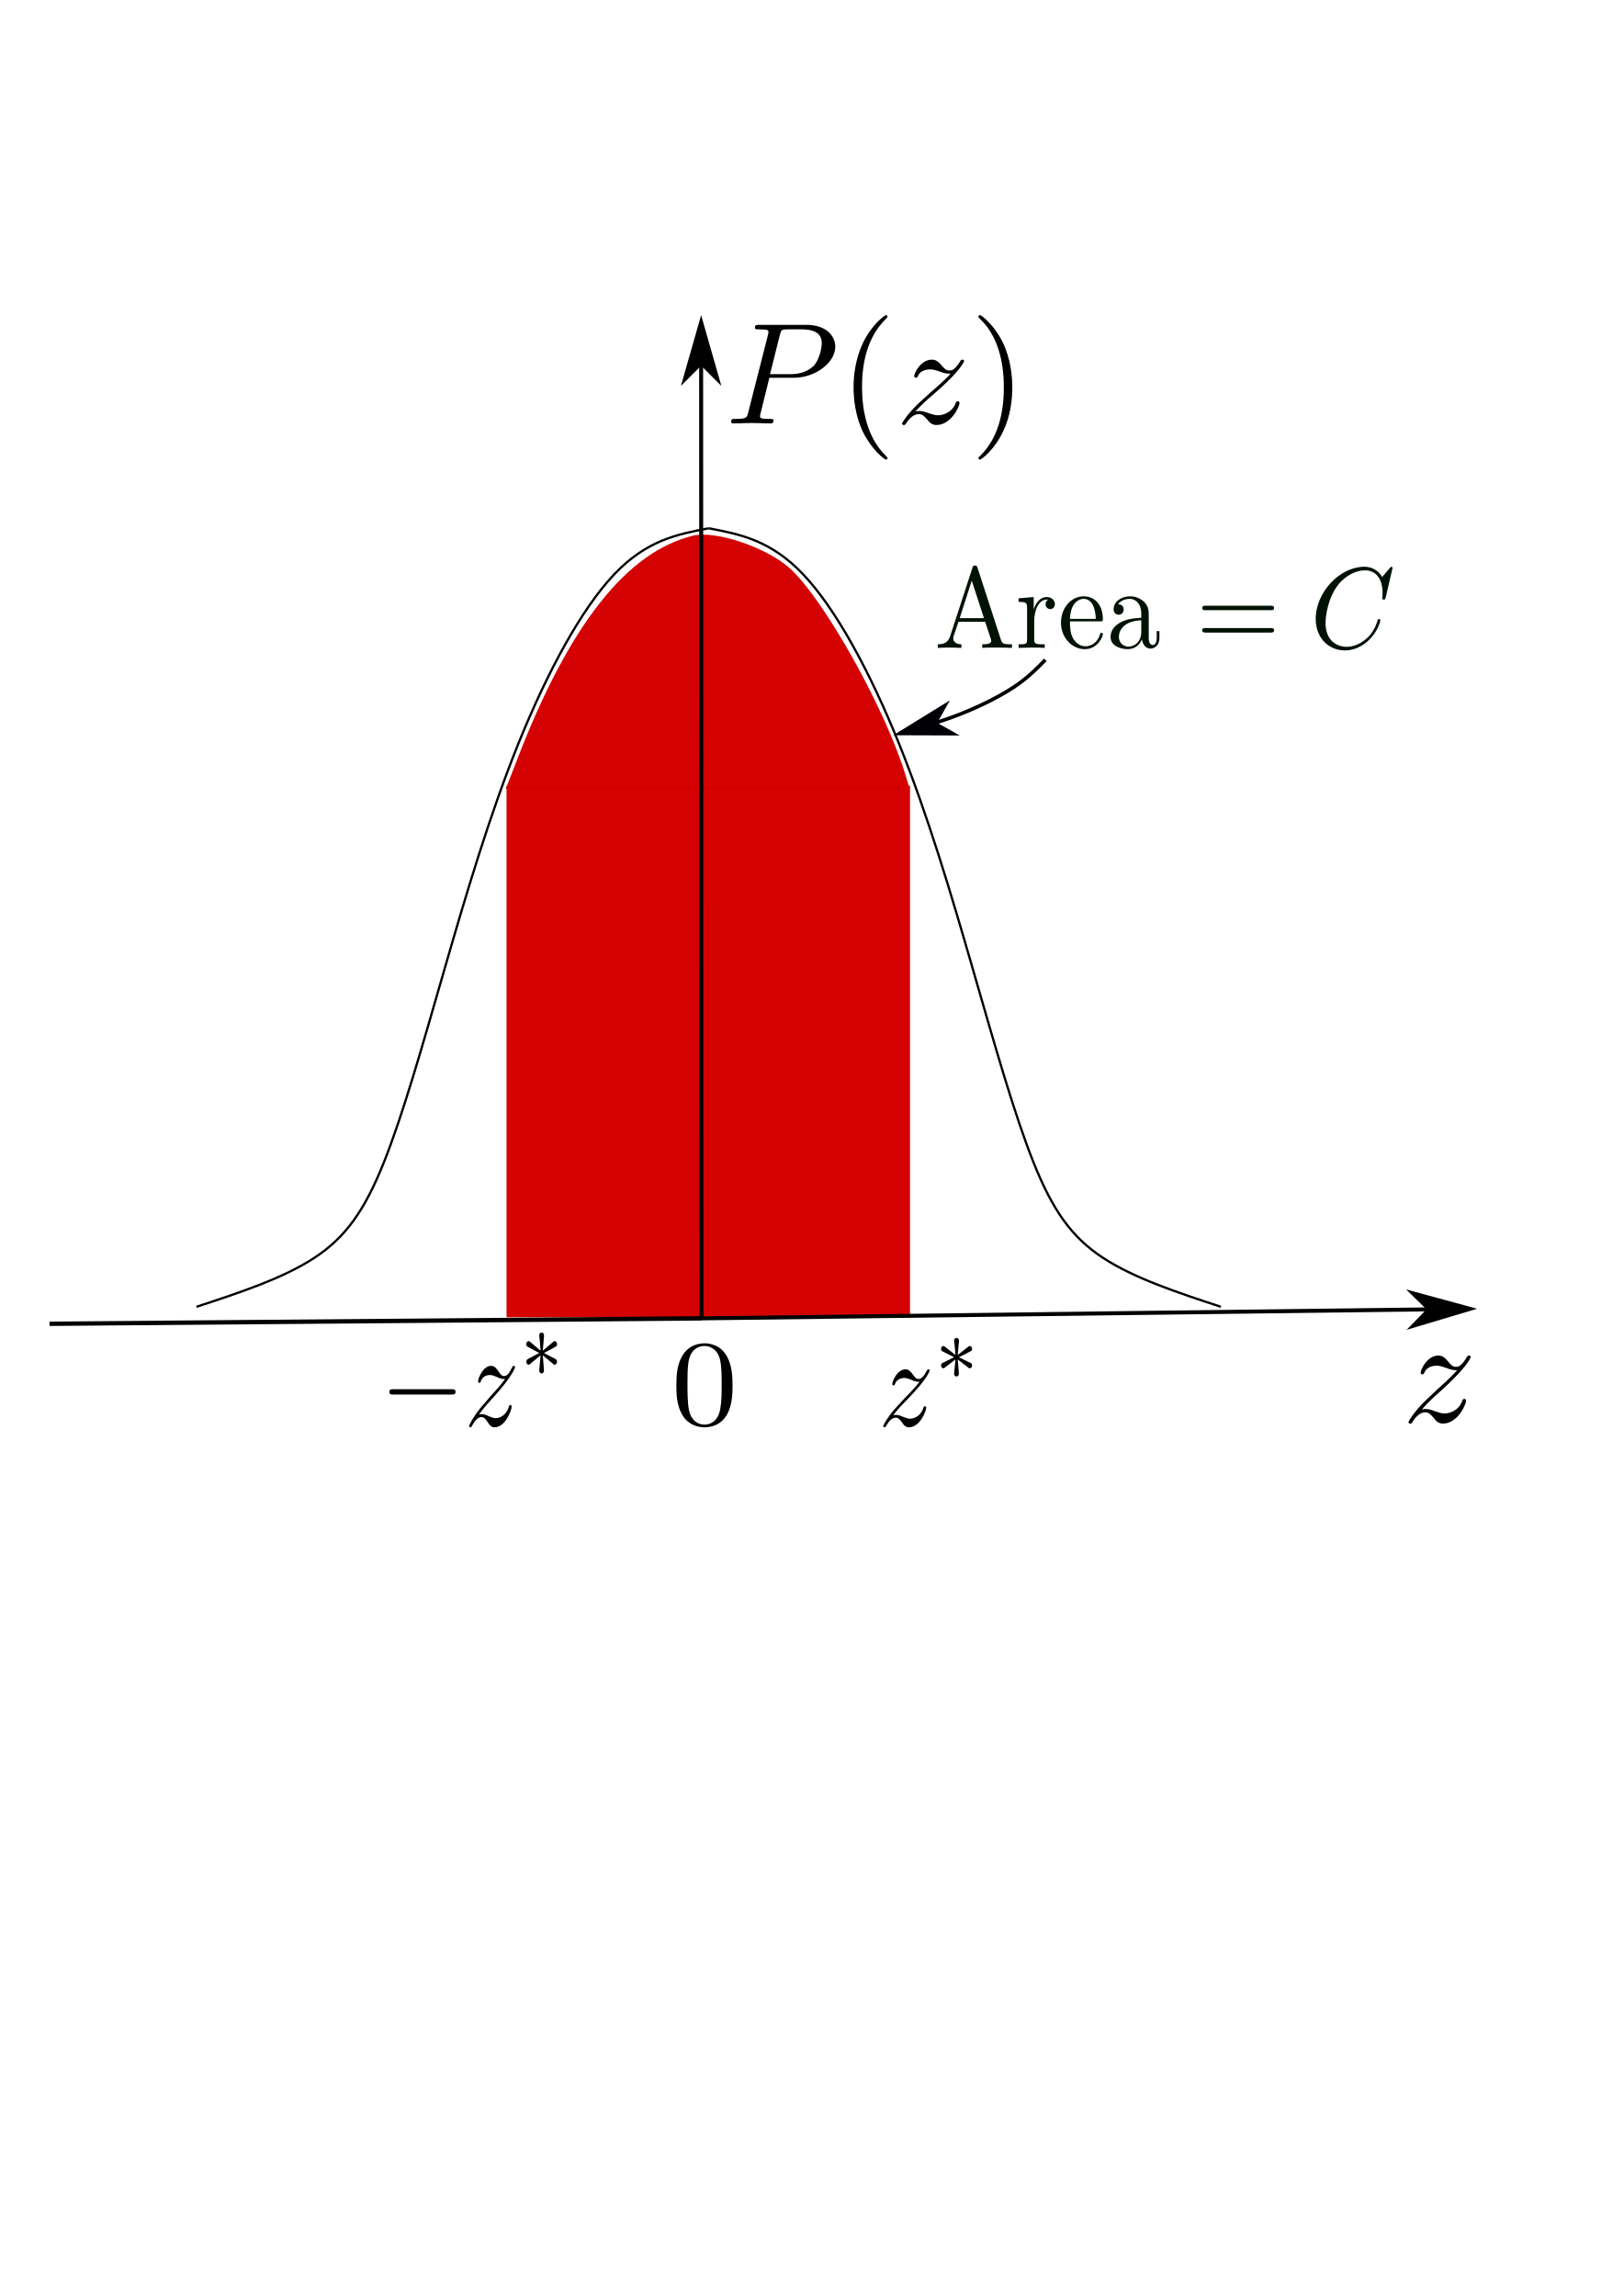
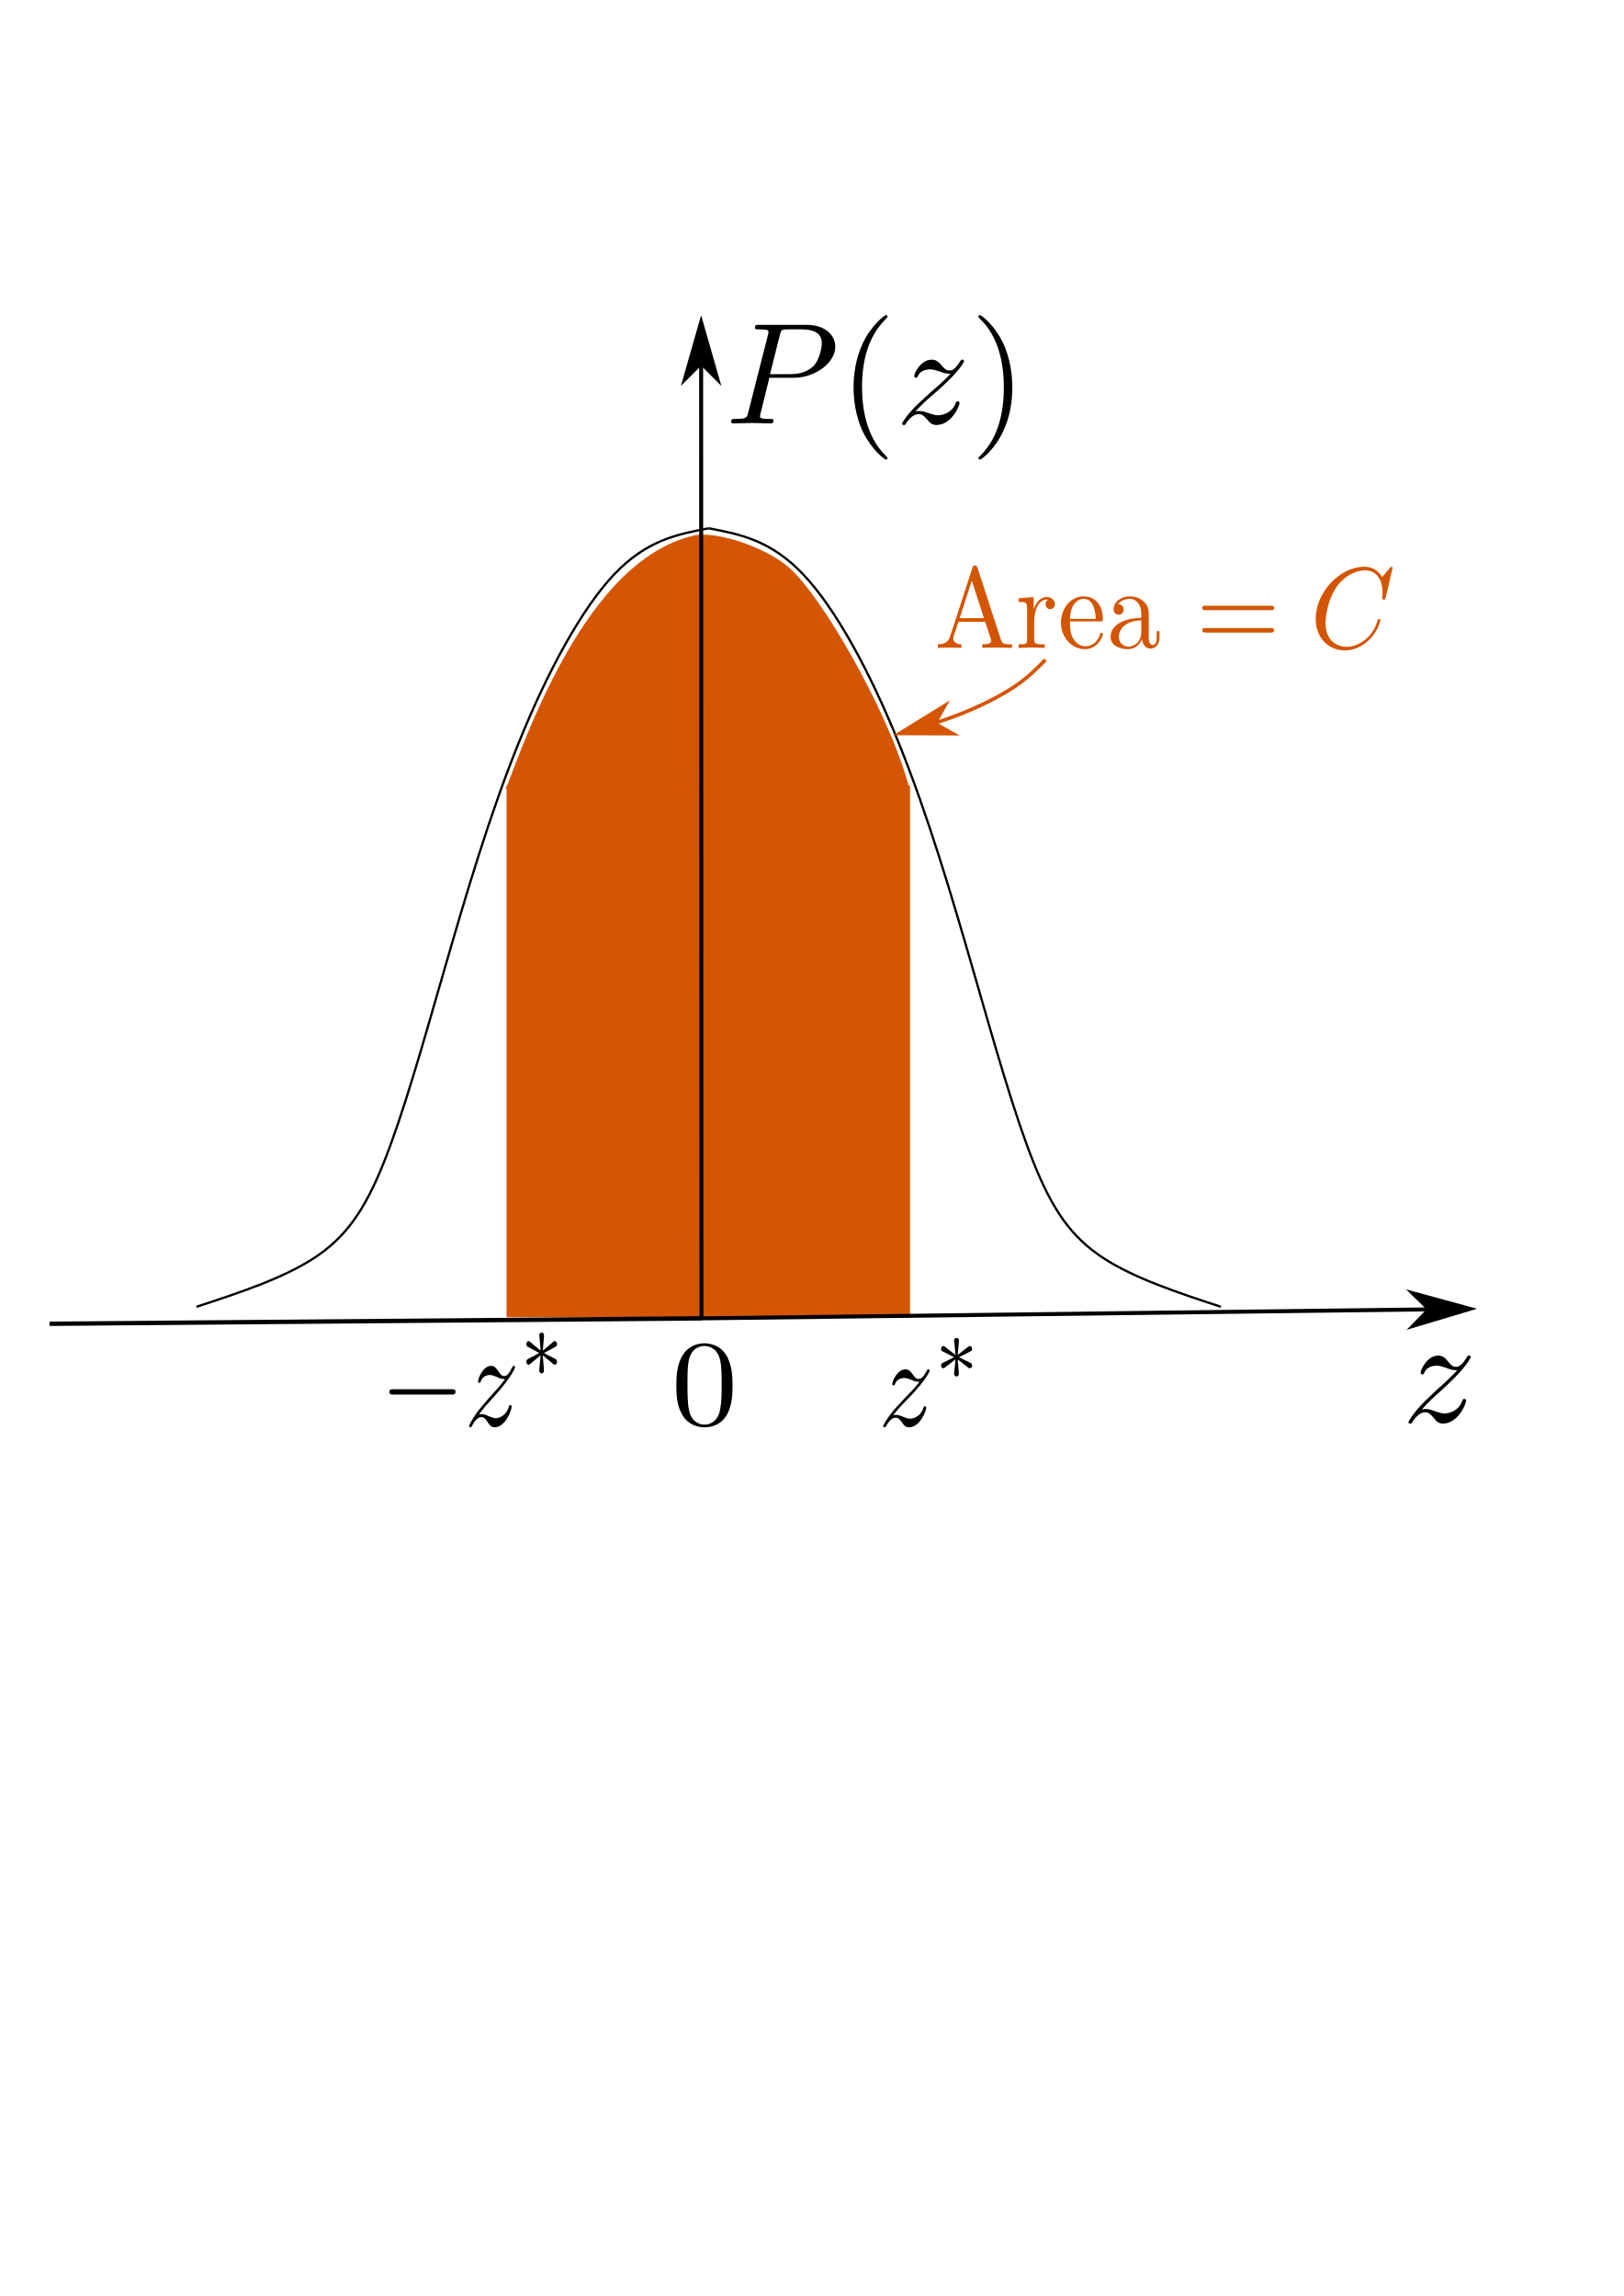
<svg xmlns="http://www.w3.org/2000/svg" xmlns:xlink="http://www.w3.org/1999/xlink" width="210mm" height="297mm" viewBox="0 0 210 297" version="1.1" id="svg8">
  <defs id="defs2">
    <marker style="overflow:visible;" id="marker1783" refX="0.0" refY="0.0" orient="auto">
      <path transform="scale(0.8) rotate(180) translate(12.5,0)" style="fill-rule:evenodd;stroke:#000000;stroke-width:1pt;stroke-opacity:1;fill:#000000;fill-opacity:1" d="M 0.0,0.0 L 5.0,-5.0 L -12.5,0.0 L 5.0,5.0 L 0.0,0.0 z " id="path1781" />
    </marker>
    <marker style="overflow:visible" id="marker1743" refX="0.0" refY="0.0" orient="auto">
-       <path transform="scale(0.8) translate(12.5,0)" style="fill-rule:evenodd;stroke:#000006;stroke-width:1pt;stroke-opacity:1;fill:#000006;fill-opacity:1" d="M 0.0,0.0 L 5.0,-5.0 L -12.5,0.0 L 5.0,5.0 L 0.0,0.0 z " id="path1741" />
+       <path transform="scale(0.8) translate(12.5,0)" style="fill-rule:evenodd;stroke:#d45502;stroke-width:1pt;stroke-opacity:1;fill:#d45502;fill-opacity:1" d="M 0.0,0.0 L 5.0,-5.0 L -12.5,0.0 L 5.0,5.0 L 0.0,0.0 z " id="path1741" />
    </marker>
    <marker style="overflow:visible;" id="Arrow1Lend" refX="0.0" refY="0.0" orient="auto">
      <path transform="scale(0.8) rotate(180) translate(12.5,0)" style="fill-rule:evenodd;stroke:#000000;stroke-width:1pt;stroke-opacity:1;fill:#000000;fill-opacity:1" d="M 0.0,0.0 L 5.0,-5.0 L -12.5,0.0 L 5.0,5.0 L 0.0,0.0 z " id="path1138" />
    </marker>
    <marker style="overflow:visible" id="Arrow1Lstart" refX="0.0" refY="0.0" orient="auto">
      <path transform="scale(0.8) translate(12.5,0)" style="fill-rule:evenodd;stroke:#000000;stroke-width:1pt;stroke-opacity:1;fill:#000000;fill-opacity:1" d="M 0.0,0.0 L 5.0,-5.0 L -12.5,0.0 L 5.0,5.0 L 0.0,0.0 z " id="path1135" />
    </marker>
    <g id="g4619">
      <symbol overflow="visible" id="symbol8959">
        <path style="stroke:none;" d="" id="path6533" />
      </symbol>
      <symbol overflow="visible" id="symbol2094">
        <path style="stroke:none;" d="M 1.328 -0.828 C 1.859 -1.406 2.156 -1.656 2.516 -1.969 C 2.516 -1.969 3.125 -2.5 3.484 -2.859 C 4.438 -3.781 4.656 -4.266 4.656 -4.312 C 4.656 -4.406 4.562 -4.406 4.547 -4.406 C 4.469 -4.406 4.453 -4.391 4.391 -4.297 C 4.094 -3.812 3.891 -3.656 3.656 -3.656 C 3.406 -3.656 3.297 -3.812 3.141 -3.984 C 2.953 -4.203 2.781 -4.406 2.453 -4.406 C 1.703 -4.406 1.25 -3.484 1.25 -3.266 C 1.25 -3.219 1.281 -3.156 1.359 -3.156 C 1.453 -3.156 1.469 -3.203 1.5 -3.266 C 1.688 -3.734 2.266 -3.734 2.344 -3.734 C 2.547 -3.734 2.734 -3.672 2.969 -3.594 C 3.375 -3.438 3.484 -3.438 3.734 -3.438 C 3.375 -3.016 2.547 -2.297 2.359 -2.141 L 1.453 -1.297 C 0.781 -0.625 0.422 -0.062 0.422 0.016 C 0.422 0.109 0.531 0.109 0.547 0.109 C 0.625 0.109 0.641 0.094 0.703 -0.016 C 0.938 -0.375 1.234 -0.641 1.562 -0.641 C 1.781 -0.641 1.891 -0.547 2.141 -0.266 C 2.297 -0.047 2.484 0.109 2.766 0.109 C 3.766 0.109 4.344 -1.156 4.344 -1.422 C 4.344 -1.469 4.297 -1.531 4.219 -1.531 C 4.125 -1.531 4.109 -1.469 4.078 -1.391 C 3.844 -0.75 3.203 -0.562 2.875 -0.562 C 2.688 -0.562 2.5 -0.625 2.297 -0.688 C 1.953 -0.812 1.797 -0.859 1.594 -0.859 C 1.578 -0.859 1.422 -0.859 1.328 -0.828 Z M 1.328 -0.828 " id="path9991" />
      </symbol>
      <symbol overflow="visible" id="symbol7868">
        <path style="stroke:none;" d="" id="path8733" />
      </symbol>
      <symbol overflow="visible" id="symbol1131">
        <path style="stroke:none;" d="M 2.25 -1.734 C 2.828 -1.984 3.078 -2.078 3.25 -2.172 C 3.391 -2.219 3.453 -2.25 3.453 -2.391 C 3.453 -2.5 3.359 -2.609 3.234 -2.609 C 3.188 -2.609 3.172 -2.609 3.094 -2.547 L 2.141 -1.906 L 2.25 -2.938 C 2.266 -3.062 2.25 -3.234 2.031 -3.234 C 1.953 -3.234 1.812 -3.188 1.812 -3.031 C 1.812 -2.969 1.844 -2.766 1.859 -2.688 C 1.875 -2.578 1.922 -2.062 1.938 -1.906 L 0.984 -2.547 C 0.922 -2.578 0.906 -2.609 0.844 -2.609 C 0.703 -2.609 0.625 -2.5 0.625 -2.391 C 0.625 -2.25 0.703 -2.203 0.766 -2.188 L 1.812 -1.734 C 1.25 -1.484 0.984 -1.391 0.812 -1.312 C 0.688 -1.25 0.625 -1.219 0.625 -1.094 C 0.625 -0.969 0.703 -0.875 0.844 -0.875 C 0.891 -0.875 0.906 -0.875 0.984 -0.938 L 1.938 -1.562 L 1.812 -0.453 C 1.812 -0.297 1.953 -0.234 2.031 -0.234 C 2.125 -0.234 2.25 -0.297 2.25 -0.453 C 2.25 -0.516 2.219 -0.719 2.219 -0.781 C 2.203 -0.906 2.156 -1.406 2.141 -1.562 L 2.969 -1.016 C 3.156 -0.875 3.172 -0.875 3.234 -0.875 C 3.359 -0.875 3.453 -0.969 3.453 -1.094 C 3.453 -1.234 3.359 -1.266 3.297 -1.297 Z M 2.25 -1.734 " id="path4878" />
      </symbol>
    </g>
    <g id="g1902">
      <symbol overflow="visible" id="symbol6816">
        <path style="stroke:none;" d="" id="path6437" />
      </symbol>
      <symbol overflow="visible" id="symbol6287">
        <path style="stroke:none;" d="M 6.562 -2.297 C 6.734 -2.297 6.922 -2.297 6.922 -2.5 C 6.922 -2.688 6.734 -2.688 6.562 -2.688 L 1.172 -2.688 C 1 -2.688 0.828 -2.688 0.828 -2.5 C 0.828 -2.297 1 -2.297 1.172 -2.297 Z M 6.562 -2.297 " id="path4987" />
      </symbol>
      <symbol overflow="visible" id="symbol6809">
        <path style="stroke:none;" d="" id="path9195" />
      </symbol>
      <symbol overflow="visible" id="symbol1236">
        <path style="stroke:none;" d="M 1.328 -0.828 C 1.859 -1.406 2.156 -1.656 2.516 -1.969 C 2.516 -1.969 3.125 -2.5 3.484 -2.859 C 4.438 -3.781 4.656 -4.266 4.656 -4.312 C 4.656 -4.406 4.562 -4.406 4.547 -4.406 C 4.469 -4.406 4.453 -4.391 4.391 -4.297 C 4.094 -3.812 3.891 -3.656 3.656 -3.656 C 3.406 -3.656 3.297 -3.812 3.141 -3.984 C 2.953 -4.203 2.781 -4.406 2.453 -4.406 C 1.703 -4.406 1.25 -3.484 1.25 -3.266 C 1.25 -3.219 1.281 -3.156 1.359 -3.156 C 1.453 -3.156 1.469 -3.203 1.5 -3.266 C 1.688 -3.734 2.266 -3.734 2.344 -3.734 C 2.547 -3.734 2.734 -3.672 2.969 -3.594 C 3.375 -3.438 3.484 -3.438 3.734 -3.438 C 3.375 -3.016 2.547 -2.297 2.359 -2.141 L 1.453 -1.297 C 0.781 -0.625 0.422 -0.062 0.422 0.016 C 0.422 0.109 0.531 0.109 0.547 0.109 C 0.625 0.109 0.641 0.094 0.703 -0.016 C 0.938 -0.375 1.234 -0.641 1.562 -0.641 C 1.781 -0.641 1.891 -0.547 2.141 -0.266 C 2.297 -0.047 2.484 0.109 2.766 0.109 C 3.766 0.109 4.344 -1.156 4.344 -1.422 C 4.344 -1.469 4.297 -1.531 4.219 -1.531 C 4.125 -1.531 4.109 -1.469 4.078 -1.391 C 3.844 -0.75 3.203 -0.562 2.875 -0.562 C 2.688 -0.562 2.5 -0.625 2.297 -0.688 C 1.953 -0.812 1.797 -0.859 1.594 -0.859 C 1.578 -0.859 1.422 -0.859 1.328 -0.828 Z M 1.328 -0.828 " id="path2502" />
      </symbol>
      <symbol overflow="visible" id="symbol8553">
        <path style="stroke:none;" d="" id="path3224" />
      </symbol>
      <symbol overflow="visible" id="symbol7808">
        <path style="stroke:none;" d="M 2.25 -1.734 C 2.828 -1.984 3.078 -2.078 3.25 -2.172 C 3.391 -2.219 3.453 -2.25 3.453 -2.391 C 3.453 -2.5 3.359 -2.609 3.234 -2.609 C 3.188 -2.609 3.172 -2.609 3.094 -2.547 L 2.141 -1.906 L 2.25 -2.938 C 2.266 -3.062 2.25 -3.234 2.031 -3.234 C 1.953 -3.234 1.812 -3.188 1.812 -3.031 C 1.812 -2.969 1.844 -2.766 1.859 -2.688 C 1.875 -2.578 1.922 -2.062 1.938 -1.906 L 0.984 -2.547 C 0.922 -2.578 0.906 -2.609 0.844 -2.609 C 0.703 -2.609 0.625 -2.5 0.625 -2.391 C 0.625 -2.25 0.703 -2.203 0.766 -2.188 L 1.812 -1.734 C 1.25 -1.484 0.984 -1.391 0.812 -1.312 C 0.688 -1.25 0.625 -1.219 0.625 -1.094 C 0.625 -0.969 0.703 -0.875 0.844 -0.875 C 0.891 -0.875 0.906 -0.875 0.984 -0.938 L 1.938 -1.562 L 1.812 -0.453 C 1.812 -0.297 1.953 -0.234 2.031 -0.234 C 2.125 -0.234 2.25 -0.297 2.25 -0.453 C 2.25 -0.516 2.219 -0.719 2.219 -0.781 C 2.203 -0.906 2.156 -1.406 2.141 -1.562 L 2.969 -1.016 C 3.156 -0.875 3.172 -0.875 3.234 -0.875 C 3.359 -0.875 3.453 -0.969 3.453 -1.094 C 3.453 -1.234 3.359 -1.266 3.297 -1.297 Z M 2.25 -1.734 " id="path9019" />
      </symbol>
    </g>
    <g id="g6761">
      <symbol overflow="visible" id="symbol5559">
        <path style="stroke:none;" d="" id="path9324" />
      </symbol>
      <symbol overflow="visible" id="symbol3313">
        <path style="stroke:none;" d="M 3.969 -6.938 C 3.922 -7.062 3.891 -7.141 3.734 -7.141 C 3.578 -7.141 3.547 -7.078 3.5 -6.938 L 1.438 -0.984 C 1.25 -0.469 0.859 -0.312 0.312 -0.312 L 0.312 0 C 0.547 -0.016 0.984 -0.031 1.328 -0.031 C 1.641 -0.031 2.156 -0.016 2.484 0 L 2.484 -0.312 C 1.984 -0.312 1.734 -0.562 1.734 -0.812 C 1.734 -0.844 1.75 -0.953 1.75 -0.969 L 2.219 -2.266 L 4.672 -2.266 L 5.203 -0.75 C 5.219 -0.703 5.234 -0.641 5.234 -0.609 C 5.234 -0.312 4.672 -0.312 4.406 -0.312 L 4.406 0 C 4.766 -0.031 5.469 -0.031 5.844 -0.031 C 6.266 -0.031 6.734 -0.016 7.141 0 L 7.141 -0.312 L 6.969 -0.312 C 6.375 -0.312 6.234 -0.375 6.125 -0.703 Z M 3.438 -5.828 L 4.562 -2.578 L 2.328 -2.578 Z M 3.438 -5.828 " id="path9527" />
      </symbol>
      <symbol overflow="visible" id="symbol8945">
        <path style="stroke:none;" d="M 1.672 -3.312 L 1.672 -4.406 L 0.281 -4.297 L 0.281 -3.984 C 0.984 -3.984 1.062 -3.922 1.062 -3.422 L 1.062 -0.75 C 1.062 -0.312 0.953 -0.312 0.281 -0.312 L 0.281 0 C 0.672 -0.016 1.141 -0.031 1.422 -0.031 C 1.812 -0.031 2.281 -0.031 2.688 0 L 2.688 -0.312 L 2.469 -0.312 C 1.734 -0.312 1.719 -0.422 1.719 -0.781 L 1.719 -2.312 C 1.719 -3.297 2.141 -4.188 2.891 -4.188 C 2.953 -4.188 2.984 -4.188 3 -4.172 C 2.969 -4.172 2.766 -4.047 2.766 -3.781 C 2.766 -3.516 2.984 -3.359 3.203 -3.359 C 3.375 -3.359 3.625 -3.484 3.625 -3.797 C 3.625 -4.109 3.312 -4.406 2.891 -4.406 C 2.156 -4.406 1.797 -3.734 1.672 -3.312 Z M 1.672 -3.312 " id="path3681" />
      </symbol>
      <symbol overflow="visible" id="symbol5609">
        <path style="stroke:none;" d="M 1.109 -2.516 C 1.172 -4 2.016 -4.25 2.359 -4.25 C 3.375 -4.25 3.484 -2.906 3.484 -2.516 Z M 1.109 -2.297 L 3.891 -2.297 C 4.109 -2.297 4.141 -2.297 4.141 -2.516 C 4.141 -3.5 3.594 -4.469 2.359 -4.469 C 1.203 -4.469 0.281 -3.438 0.281 -2.188 C 0.281 -0.859 1.328 0.109 2.469 0.109 C 3.688 0.109 4.141 -1 4.141 -1.188 C 4.141 -1.281 4.062 -1.312 4 -1.312 C 3.922 -1.312 3.891 -1.25 3.875 -1.172 C 3.531 -0.141 2.625 -0.141 2.531 -0.141 C 2.031 -0.141 1.641 -0.438 1.406 -0.812 C 1.109 -1.281 1.109 -1.938 1.109 -2.297 Z M 1.109 -2.297 " id="path694" />
      </symbol>
      <symbol overflow="visible" id="symbol6424">
        <path style="stroke:none;" d="M 3.312 -0.75 C 3.359 -0.359 3.625 0.062 4.094 0.062 C 4.312 0.062 4.922 -0.078 4.922 -0.891 L 4.922 -1.453 L 4.672 -1.453 L 4.672 -0.891 C 4.672 -0.312 4.422 -0.25 4.312 -0.25 C 3.984 -0.25 3.938 -0.703 3.938 -0.75 L 3.938 -2.734 C 3.938 -3.156 3.938 -3.547 3.578 -3.922 C 3.188 -4.312 2.688 -4.469 2.219 -4.469 C 1.391 -4.469 0.703 -4 0.703 -3.344 C 0.703 -3.047 0.906 -2.875 1.172 -2.875 C 1.453 -2.875 1.625 -3.078 1.625 -3.328 C 1.625 -3.453 1.578 -3.781 1.109 -3.781 C 1.391 -4.141 1.875 -4.25 2.188 -4.25 C 2.688 -4.25 3.25 -3.859 3.25 -2.969 L 3.25 -2.609 C 2.734 -2.578 2.047 -2.547 1.422 -2.25 C 0.672 -1.906 0.422 -1.391 0.422 -0.953 C 0.422 -0.141 1.391 0.109 2.016 0.109 C 2.672 0.109 3.125 -0.297 3.312 -0.75 Z M 3.25 -2.391 L 3.25 -1.391 C 3.25 -0.453 2.531 -0.109 2.078 -0.109 C 1.594 -0.109 1.188 -0.453 1.188 -0.953 C 1.188 -1.5 1.609 -2.328 3.25 -2.391 Z M 3.25 -2.391 " id="path6831" />
      </symbol>
      <symbol overflow="visible" id="symbol8577">
        <path style="stroke:none;" d="M 6.844 -3.266 C 7 -3.266 7.188 -3.266 7.188 -3.453 C 7.188 -3.656 7 -3.656 6.859 -3.656 L 0.891 -3.656 C 0.75 -3.656 0.562 -3.656 0.562 -3.453 C 0.562 -3.266 0.75 -3.266 0.891 -3.266 Z M 6.859 -1.328 C 7 -1.328 7.188 -1.328 7.188 -1.531 C 7.188 -1.719 7 -1.719 6.844 -1.719 L 0.891 -1.719 C 0.75 -1.719 0.562 -1.719 0.562 -1.531 C 0.562 -1.328 0.75 -1.328 0.891 -1.328 Z M 6.859 -1.328 " id="path2037" />
      </symbol>
      <symbol overflow="visible" id="symbol786">
        <path style="stroke:none;" d="" id="path6822" />
      </symbol>
      <symbol overflow="visible" id="symbol4650">
        <path style="stroke:none;" d="M 7.578 -6.922 C 7.578 -6.953 7.562 -7.031 7.469 -7.031 C 7.438 -7.031 7.422 -7.016 7.312 -6.906 L 6.625 -6.141 C 6.531 -6.281 6.078 -7.031 4.969 -7.031 C 2.734 -7.031 0.5 -4.828 0.5 -2.516 C 0.5 -0.875 1.672 0.219 3.203 0.219 C 4.062 0.219 4.828 -0.172 5.359 -0.641 C 6.281 -1.453 6.453 -2.359 6.453 -2.391 C 6.453 -2.5 6.344 -2.5 6.328 -2.5 C 6.266 -2.5 6.219 -2.469 6.203 -2.391 C 6.109 -2.109 5.875 -1.391 5.188 -0.812 C 4.5 -0.266 3.875 -0.094 3.359 -0.094 C 2.469 -0.094 1.406 -0.609 1.406 -2.156 C 1.406 -2.734 1.609 -4.344 2.609 -5.516 C 3.219 -6.219 4.156 -6.719 5.047 -6.719 C 6.062 -6.719 6.656 -5.953 6.656 -4.797 C 6.656 -4.391 6.625 -4.391 6.625 -4.281 C 6.625 -4.188 6.734 -4.188 6.766 -4.188 C 6.891 -4.188 6.891 -4.203 6.953 -4.391 Z M 7.578 -6.922 " id="path8711" />
      </symbol>
    </g>
    <g id="g3">
      <symbol overflow="visible" id="symbol463">
        <path style="stroke:none;" d="" id="path3529" />
      </symbol>
      <symbol overflow="visible" id="symbol2727">
        <path style="stroke:none;" d="M 4.578 -3.188 C 4.578 -3.984 4.531 -4.781 4.188 -5.516 C 3.734 -6.484 2.906 -6.641 2.5 -6.641 C 1.891 -6.641 1.172 -6.375 0.75 -5.453 C 0.438 -4.766 0.391 -3.984 0.391 -3.188 C 0.391 -2.438 0.422 -1.547 0.844 -0.781 C 1.266 0.016 2 0.219 2.484 0.219 C 3.016 0.219 3.781 0.016 4.219 -0.938 C 4.531 -1.625 4.578 -2.406 4.578 -3.188 Z M 2.484 0 C 2.094 0 1.5 -0.25 1.328 -1.203 C 1.219 -1.797 1.219 -2.719 1.219 -3.312 C 1.219 -3.953 1.219 -4.609 1.297 -5.141 C 1.484 -6.328 2.234 -6.422 2.484 -6.422 C 2.812 -6.422 3.469 -6.234 3.656 -5.25 C 3.766 -4.688 3.766 -3.938 3.766 -3.312 C 3.766 -2.562 3.766 -1.891 3.656 -1.25 C 3.5 -0.297 2.938 0 2.484 0 Z M 2.484 0 " id="path4250" />
      </symbol>
    </g>
    <g id="g5122">
      <symbol overflow="visible" id="symbol7380">
        <path style="stroke:none;" d="" id="path1490" />
      </symbol>
      <symbol overflow="visible" id="symbol4201">
        <path style="stroke:none;" d="M 3.016 -3.156 L 4.719 -3.156 C 6.125 -3.156 7.516 -4.188 7.516 -5.297 C 7.516 -6.078 6.859 -6.812 5.547 -6.812 L 2.328 -6.812 C 2.141 -6.812 2.031 -6.812 2.031 -6.625 C 2.031 -6.5 2.109 -6.5 2.312 -6.5 C 2.438 -6.5 2.625 -6.484 2.734 -6.484 C 2.906 -6.453 2.953 -6.438 2.953 -6.312 C 2.953 -6.281 2.953 -6.25 2.922 -6.125 L 1.578 -0.781 C 1.484 -0.391 1.469 -0.312 0.672 -0.312 C 0.516 -0.312 0.406 -0.312 0.406 -0.125 C 0.406 0 0.516 0 0.547 0 C 0.828 0 1.531 -0.031 1.812 -0.031 C 2.031 -0.031 2.25 -0.016 2.453 -0.016 C 2.672 -0.016 2.891 0 3.094 0 C 3.172 0 3.297 0 3.297 -0.203 C 3.297 -0.312 3.203 -0.312 3.016 -0.312 C 2.656 -0.312 2.375 -0.312 2.375 -0.484 C 2.375 -0.547 2.391 -0.594 2.406 -0.656 Z M 3.734 -6.125 C 3.828 -6.469 3.844 -6.5 4.281 -6.5 L 5.234 -6.5 C 6.062 -6.5 6.594 -6.234 6.594 -5.547 C 6.594 -5.156 6.391 -4.297 6 -3.938 C 5.5 -3.484 4.906 -3.406 4.469 -3.406 L 3.062 -3.406 Z M 3.734 -6.125 " id="path5651" />
      </symbol>
      <symbol overflow="visible" id="symbol3168">
        <path style="stroke:none;" d="M 3.328 -3.016 C 3.391 -3.266 3.625 -4.188 4.312 -4.188 C 4.359 -4.188 4.609 -4.188 4.812 -4.062 C 4.531 -4 4.344 -3.766 4.344 -3.516 C 4.344 -3.359 4.453 -3.172 4.719 -3.172 C 4.938 -3.172 5.25 -3.344 5.25 -3.75 C 5.25 -4.266 4.672 -4.406 4.328 -4.406 C 3.75 -4.406 3.406 -3.875 3.281 -3.656 C 3.031 -4.312 2.5 -4.406 2.203 -4.406 C 1.172 -4.406 0.594 -3.125 0.594 -2.875 C 0.594 -2.766 0.703 -2.766 0.719 -2.766 C 0.797 -2.766 0.828 -2.797 0.844 -2.875 C 1.188 -3.938 1.844 -4.188 2.188 -4.188 C 2.375 -4.188 2.719 -4.094 2.719 -3.516 C 2.719 -3.203 2.547 -2.547 2.188 -1.141 C 2.031 -0.531 1.672 -0.109 1.234 -0.109 C 1.172 -0.109 0.953 -0.109 0.734 -0.234 C 0.984 -0.297 1.203 -0.5 1.203 -0.781 C 1.203 -1.047 0.984 -1.125 0.844 -1.125 C 0.531 -1.125 0.297 -0.875 0.297 -0.547 C 0.297 -0.094 0.781 0.109 1.219 0.109 C 1.891 0.109 2.25 -0.594 2.266 -0.641 C 2.391 -0.281 2.75 0.109 3.344 0.109 C 4.375 0.109 4.938 -1.172 4.938 -1.422 C 4.938 -1.531 4.859 -1.531 4.828 -1.531 C 4.734 -1.531 4.719 -1.484 4.688 -1.422 C 4.359 -0.344 3.688 -0.109 3.375 -0.109 C 2.984 -0.109 2.828 -0.422 2.828 -0.766 C 2.828 -0.984 2.875 -1.203 2.984 -1.641 Z M 3.328 -3.016 " id="path2910" />
      </symbol>
      <symbol overflow="visible" id="symbol7626">
        <path style="stroke:none;" d="" id="path2319" />
      </symbol>
      <symbol overflow="visible" id="symbol5578">
        <path style="stroke:none;" d="M 3.297 2.391 C 3.297 2.359 3.297 2.344 3.125 2.172 C 1.891 0.922 1.562 -0.969 1.562 -2.5 C 1.562 -4.234 1.938 -5.969 3.172 -7.203 C 3.297 -7.328 3.297 -7.344 3.297 -7.375 C 3.297 -7.453 3.266 -7.484 3.203 -7.484 C 3.094 -7.484 2.203 -6.797 1.609 -5.531 C 1.109 -4.438 0.984 -3.328 0.984 -2.5 C 0.984 -1.719 1.094 -0.516 1.641 0.625 C 2.25 1.844 3.094 2.5 3.203 2.5 C 3.266 2.5 3.297 2.469 3.297 2.391 Z M 3.297 2.391 " id="path5067" />
      </symbol>
      <symbol overflow="visible" id="symbol2909">
        <path style="stroke:none;" d="M 2.875 -2.5 C 2.875 -3.266 2.766 -4.469 2.219 -5.609 C 1.625 -6.828 0.766 -7.484 0.672 -7.484 C 0.609 -7.484 0.562 -7.438 0.562 -7.375 C 0.562 -7.344 0.562 -7.328 0.75 -7.141 C 1.734 -6.156 2.297 -4.578 2.297 -2.5 C 2.297 -0.781 1.938 0.969 0.703 2.219 C 0.562 2.344 0.562 2.359 0.562 2.391 C 0.562 2.453 0.609 2.5 0.672 2.5 C 0.766 2.5 1.672 1.812 2.25 0.547 C 2.766 -0.547 2.875 -1.656 2.875 -2.5 Z M 2.875 -2.5 " id="path7320" />
      </symbol>
    </g>
    <g id="g3245">
      <symbol overflow="visible" id="symbol8043">
        <path style="stroke:none;" d="" id="path9671" />
      </symbol>
      <symbol overflow="visible" id="symbol637">
        <path style="stroke:none;" d="M 3.328 -3.016 C 3.391 -3.266 3.625 -4.188 4.312 -4.188 C 4.359 -4.188 4.609 -4.188 4.812 -4.062 C 4.531 -4 4.344 -3.766 4.344 -3.516 C 4.344 -3.359 4.453 -3.172 4.719 -3.172 C 4.938 -3.172 5.25 -3.344 5.25 -3.75 C 5.25 -4.266 4.672 -4.406 4.328 -4.406 C 3.75 -4.406 3.406 -3.875 3.281 -3.656 C 3.031 -4.312 2.5 -4.406 2.203 -4.406 C 1.172 -4.406 0.594 -3.125 0.594 -2.875 C 0.594 -2.766 0.703 -2.766 0.719 -2.766 C 0.797 -2.766 0.828 -2.797 0.844 -2.875 C 1.188 -3.938 1.844 -4.188 2.188 -4.188 C 2.375 -4.188 2.719 -4.094 2.719 -3.516 C 2.719 -3.203 2.547 -2.547 2.188 -1.141 C 2.031 -0.531 1.672 -0.109 1.234 -0.109 C 1.172 -0.109 0.953 -0.109 0.734 -0.234 C 0.984 -0.297 1.203 -0.5 1.203 -0.781 C 1.203 -1.047 0.984 -1.125 0.844 -1.125 C 0.531 -1.125 0.297 -0.875 0.297 -0.547 C 0.297 -0.094 0.781 0.109 1.219 0.109 C 1.891 0.109 2.25 -0.594 2.266 -0.641 C 2.391 -0.281 2.75 0.109 3.344 0.109 C 4.375 0.109 4.938 -1.172 4.938 -1.422 C 4.938 -1.531 4.859 -1.531 4.828 -1.531 C 4.734 -1.531 4.719 -1.484 4.688 -1.422 C 4.359 -0.344 3.688 -0.109 3.375 -0.109 C 2.984 -0.109 2.828 -0.422 2.828 -0.766 C 2.828 -0.984 2.875 -1.203 2.984 -1.641 Z M 3.328 -3.016 " id="path384" />
      </symbol>
    </g>
    <g id="g4128">
      <symbol overflow="visible" id="symbol1878">
        <path style="stroke:none;" d="" id="path7927" />
      </symbol>
      <symbol overflow="visible" id="symbol9358">
        <path style="stroke:none;" d="M 1.328 -0.828 C 1.859 -1.406 2.156 -1.656 2.516 -1.969 C 2.516 -1.969 3.125 -2.5 3.484 -2.859 C 4.438 -3.781 4.656 -4.266 4.656 -4.312 C 4.656 -4.406 4.562 -4.406 4.547 -4.406 C 4.469 -4.406 4.453 -4.391 4.391 -4.297 C 4.094 -3.812 3.891 -3.656 3.656 -3.656 C 3.406 -3.656 3.297 -3.812 3.141 -3.984 C 2.953 -4.203 2.781 -4.406 2.453 -4.406 C 1.703 -4.406 1.25 -3.484 1.25 -3.266 C 1.25 -3.219 1.281 -3.156 1.359 -3.156 C 1.453 -3.156 1.469 -3.203 1.5 -3.266 C 1.688 -3.734 2.266 -3.734 2.344 -3.734 C 2.547 -3.734 2.734 -3.672 2.969 -3.594 C 3.375 -3.438 3.484 -3.438 3.734 -3.438 C 3.375 -3.016 2.547 -2.297 2.359 -2.141 L 1.453 -1.297 C 0.781 -0.625 0.422 -0.062 0.422 0.016 C 0.422 0.109 0.531 0.109 0.547 0.109 C 0.625 0.109 0.641 0.094 0.703 -0.016 C 0.938 -0.375 1.234 -0.641 1.562 -0.641 C 1.781 -0.641 1.891 -0.547 2.141 -0.266 C 2.297 -0.047 2.484 0.109 2.766 0.109 C 3.766 0.109 4.344 -1.156 4.344 -1.422 C 4.344 -1.469 4.297 -1.531 4.219 -1.531 C 4.125 -1.531 4.109 -1.469 4.078 -1.391 C 3.844 -0.75 3.203 -0.562 2.875 -0.562 C 2.688 -0.562 2.5 -0.625 2.297 -0.688 C 1.953 -0.812 1.797 -0.859 1.594 -0.859 C 1.578 -0.859 1.422 -0.859 1.328 -0.828 Z M 1.328 -0.828 " id="path2278" />
      </symbol>
    </g>
    <g id="g5976">
      <symbol overflow="visible" id="symbol3137">
        <path style="stroke:none;" d="" id="path4929" />
      </symbol>
      <symbol overflow="visible" id="symbol1069">
        <path style="stroke:none;" d="M 3.016 -3.156 L 4.719 -3.156 C 6.125 -3.156 7.516 -4.188 7.516 -5.297 C 7.516 -6.078 6.859 -6.812 5.547 -6.812 L 2.328 -6.812 C 2.141 -6.812 2.031 -6.812 2.031 -6.625 C 2.031 -6.5 2.109 -6.5 2.312 -6.5 C 2.438 -6.5 2.625 -6.484 2.734 -6.484 C 2.906 -6.453 2.953 -6.438 2.953 -6.312 C 2.953 -6.281 2.953 -6.25 2.922 -6.125 L 1.578 -0.781 C 1.484 -0.391 1.469 -0.312 0.672 -0.312 C 0.516 -0.312 0.406 -0.312 0.406 -0.125 C 0.406 0 0.516 0 0.547 0 C 0.828 0 1.531 -0.031 1.812 -0.031 C 2.031 -0.031 2.25 -0.016 2.453 -0.016 C 2.672 -0.016 2.891 0 3.094 0 C 3.172 0 3.297 0 3.297 -0.203 C 3.297 -0.312 3.203 -0.312 3.016 -0.312 C 2.656 -0.312 2.375 -0.312 2.375 -0.484 C 2.375 -0.547 2.391 -0.594 2.406 -0.656 Z M 3.734 -6.125 C 3.828 -6.469 3.844 -6.5 4.281 -6.5 L 5.234 -6.5 C 6.062 -6.5 6.594 -6.234 6.594 -5.547 C 6.594 -5.156 6.391 -4.297 6 -3.938 C 5.5 -3.484 4.906 -3.406 4.469 -3.406 L 3.062 -3.406 Z M 3.734 -6.125 " id="path8958" />
      </symbol>
      <symbol overflow="visible" id="symbol3109">
        <path style="stroke:none;" d="M 1.328 -0.828 C 1.859 -1.406 2.156 -1.656 2.516 -1.969 C 2.516 -1.969 3.125 -2.5 3.484 -2.859 C 4.438 -3.781 4.656 -4.266 4.656 -4.312 C 4.656 -4.406 4.562 -4.406 4.547 -4.406 C 4.469 -4.406 4.453 -4.391 4.391 -4.297 C 4.094 -3.812 3.891 -3.656 3.656 -3.656 C 3.406 -3.656 3.297 -3.812 3.141 -3.984 C 2.953 -4.203 2.781 -4.406 2.453 -4.406 C 1.703 -4.406 1.25 -3.484 1.25 -3.266 C 1.25 -3.219 1.281 -3.156 1.359 -3.156 C 1.453 -3.156 1.469 -3.203 1.5 -3.266 C 1.688 -3.734 2.266 -3.734 2.344 -3.734 C 2.547 -3.734 2.734 -3.672 2.969 -3.594 C 3.375 -3.438 3.484 -3.438 3.734 -3.438 C 3.375 -3.016 2.547 -2.297 2.359 -2.141 L 1.453 -1.297 C 0.781 -0.625 0.422 -0.062 0.422 0.016 C 0.422 0.109 0.531 0.109 0.547 0.109 C 0.625 0.109 0.641 0.094 0.703 -0.016 C 0.938 -0.375 1.234 -0.641 1.562 -0.641 C 1.781 -0.641 1.891 -0.547 2.141 -0.266 C 2.297 -0.047 2.484 0.109 2.766 0.109 C 3.766 0.109 4.344 -1.156 4.344 -1.422 C 4.344 -1.469 4.297 -1.531 4.219 -1.531 C 4.125 -1.531 4.109 -1.469 4.078 -1.391 C 3.844 -0.75 3.203 -0.562 2.875 -0.562 C 2.688 -0.562 2.5 -0.625 2.297 -0.688 C 1.953 -0.812 1.797 -0.859 1.594 -0.859 C 1.578 -0.859 1.422 -0.859 1.328 -0.828 Z M 1.328 -0.828 " id="path6219" />
      </symbol>
      <symbol overflow="visible" id="symbol2318">
        <path style="stroke:none;" d="" id="path8493" />
      </symbol>
      <symbol overflow="visible" id="symbol4594">
        <path style="stroke:none;" d="M 3.297 2.391 C 3.297 2.359 3.297 2.344 3.125 2.172 C 1.891 0.922 1.562 -0.969 1.562 -2.5 C 1.562 -4.234 1.938 -5.969 3.172 -7.203 C 3.297 -7.328 3.297 -7.344 3.297 -7.375 C 3.297 -7.453 3.266 -7.484 3.203 -7.484 C 3.094 -7.484 2.203 -6.797 1.609 -5.531 C 1.109 -4.438 0.984 -3.328 0.984 -2.5 C 0.984 -1.719 1.094 -0.516 1.641 0.625 C 2.25 1.844 3.094 2.5 3.203 2.5 C 3.266 2.5 3.297 2.469 3.297 2.391 Z M 3.297 2.391 " id="path1166" />
      </symbol>
      <symbol overflow="visible" id="symbol4802">
        <path style="stroke:none;" d="M 2.875 -2.5 C 2.875 -3.266 2.766 -4.469 2.219 -5.609 C 1.625 -6.828 0.766 -7.484 0.672 -7.484 C 0.609 -7.484 0.562 -7.438 0.562 -7.375 C 0.562 -7.344 0.562 -7.328 0.75 -7.141 C 1.734 -6.156 2.297 -4.578 2.297 -2.5 C 2.297 -0.781 1.938 0.969 0.703 2.219 C 0.562 2.344 0.562 2.359 0.562 2.391 C 0.562 2.453 0.609 2.5 0.672 2.5 C 0.766 2.5 1.672 1.812 2.25 0.547 C 2.766 -0.547 2.875 -1.656 2.875 -2.5 Z M 2.875 -2.5 " id="path1763" />
      </symbol>
    </g>
  </defs>
  <g id="layer1">
    <g id="g903">
      <path style="fill:none;stroke:#000000;stroke-width:0.293px;stroke-linecap:butt;stroke-linejoin:miter;stroke-opacity:1" d="m 25.411,169.042 c 5.612,-1.847 11.223,-3.693 15.254,-6.339 4.03,-2.646 6.479,-6.092 8.969,-12.309 2.489,-6.217 5.019,-15.206 7.82,-24.905 2.801,-9.699 5.868,-20.085 9.612,-29.354 3.745,-9.269 8.152,-17.386 12.363,-21.831 4.211,-4.445 8.22,-5.206 12.228,-5.967" id="path837" />
      <path style="fill:none;stroke:#000000;stroke-width:0.293px;stroke-linecap:butt;stroke-linejoin:miter;stroke-opacity:1" d="m 157.903,169.042 c -5.612,-1.847 -11.224,-3.693 -15.254,-6.339 -4.03,-2.646 -6.479,-6.092 -8.969,-12.309 -2.489,-6.217 -5.019,-15.206 -7.82,-24.905 -2.801,-9.699 -5.868,-20.085 -9.612,-29.354 -3.745,-9.269 -8.152,-17.386 -12.363,-21.831 -4.211,-4.445 -8.22,-5.206 -12.228,-5.967" id="path837-1" />
    </g>
-     <rect style="opacity:0.99;fill:#d40000;stroke:none;stroke-width:0.772;stroke-linecap:square" id="rect905" width="52.185" height="68.756" x="65.512" y="101.638" />
-     <path style="opacity:0.99;fill:#d40000;stroke:none;stroke-width:8.261;stroke-linecap:square" d="m 253.029,370.714 c 25.291,-65.382 53.443,-101.061 85.877,-108.839 10.862,-2.605 35.337,5.578 46.808,15.651 16.671,14.637 47.277,69.249 57.029,101.76 l 1.928,6.429 h -98.722 -98.722 z" id="path907" transform="scale(0.2645833)" />
+     <rect style="opacity:0.99;fill:#d45500;stroke:none;stroke-width:0.772;stroke-linecap:square" id="rect905" width="52.185" height="68.756" x="65.512" y="101.638" />
+     <path style="opacity:0.99;fill:#d45500;stroke:none;stroke-width:8.261;stroke-linecap:square" d="m 253.029,370.714 c 25.291,-65.382 53.443,-101.061 85.877,-108.839 10.862,-2.605 35.337,5.578 46.808,15.651 16.671,14.637 47.277,69.249 57.029,101.76 l 1.928,6.429 h -98.722 -98.722 z" id="path907" transform="scale(0.2645833)" />
    <g transform="matrix(1.418936,0,0,1.660748,-16.80652,48.32932)" id="g935">
      <g id="g1920">
        <g style="fill:#000000;fill-opacity:1" id="g7232">
          <use xlink:href="#symbol2094" x="91.925" y="81.963" id="use9795" width="100%" height="100%" />
        </g>
        <g style="fill:#000000;fill-opacity:1" id="g3461">
          <use xlink:href="#symbol1131" x="96.997" y="78.347" id="use6950" width="100%" height="100%" />
        </g>
      </g>
    </g>
    <g transform="matrix(1.403829,0,0,1.760712,-79.84767,40.12505)" id="g1001">
      <g id="g1414">
        <g style="fill:#000000;fill-opacity:1" id="g6187">
          <use xlink:href="#symbol6287" x="91.925" y="81.963" id="use6727" width="100%" height="100%" />
        </g>
        <g style="fill:#000000;fill-opacity:1" id="g9193">
          <use xlink:href="#symbol1236" x="99.674" y="81.963" id="use6750" width="100%" height="100%" />
        </g>
        <g style="fill:#000000;fill-opacity:1" id="g6310">
          <use xlink:href="#symbol7808" x="104.745" y="78.347" id="use3503" width="100%" height="100%" />
        </g>
      </g>
    </g>
-     <g transform="matrix(1.40411,0,0,1.493411,-8.218881,-38.59422)" id="g1101" style="fill:#001205;fill-opacity:1;stroke:#00f800;stroke-opacity:1">
-       <g id="g7678" style="fill:#001205;fill-opacity:1;stroke:#00f800;stroke-opacity:1">
-         <g style="fill:#001205;fill-opacity:1;stroke:#00f800;stroke-opacity:1" id="g2622">
-           <use xlink:href="#symbol3313" x="91.925" y="81.963" id="use5461" width="100%" height="100%" style="fill:#001205;fill-opacity:1;stroke:#00f800;stroke-opacity:1" />
-           <use xlink:href="#symbol8945" x="99.397" y="81.963" id="use2272" width="100%" height="100%" style="fill:#001205;fill-opacity:1;stroke:#00f800;stroke-opacity:1" />
-           <use xlink:href="#symbol5609" x="103.299" y="81.963" id="use8830" width="100%" height="100%" style="fill:#001205;fill-opacity:1;stroke:#00f800;stroke-opacity:1" />
-           <use xlink:href="#symbol6424" x="107.727" y="81.963" id="use8080" width="100%" height="100%" style="fill:#001205;fill-opacity:1;stroke:#00f800;stroke-opacity:1" />
-         </g>
-         <g style="fill:#001205;fill-opacity:1;stroke:#00f800;stroke-opacity:1" id="g5519">
-           <use xlink:href="#symbol8577" x="116.026" y="81.963" id="use9674" width="100%" height="100%" style="fill:#001205;fill-opacity:1;stroke:#00f800;stroke-opacity:1" />
-         </g>
-         <g style="fill:#001205;fill-opacity:1;stroke:#00f800;stroke-opacity:1" id="g2957">
-           <use xlink:href="#symbol4650" x="126.545" y="81.963" id="use8554" width="100%" height="100%" style="fill:#001205;fill-opacity:1;stroke:#00f800;stroke-opacity:1" />
+     <g transform="matrix(1.40411,0,0,1.493411,-8.218881,-38.59422)" id="g1101" style="fill:#d45500;fill-opacity:1;stroke:#00f800;stroke-opacity:1">
+       <g id="g7678" style="fill:#d45500;fill-opacity:1;stroke:#00f800;stroke-opacity:1">
+         <g style="fill:#d45500;fill-opacity:1;stroke:#00f800;stroke-opacity:1" id="g2622">
+           <use xlink:href="#symbol3313" x="91.925" y="81.963" id="use5461" width="100%" height="100%" style="fill:#d45500;fill-opacity:1;stroke:#00f800;stroke-opacity:1" />
+           <use xlink:href="#symbol8945" x="99.397" y="81.963" id="use2272" width="100%" height="100%" style="fill:#d45500;fill-opacity:1;stroke:#00f800;stroke-opacity:1" />
+           <use xlink:href="#symbol5609" x="103.299" y="81.963" id="use8830" width="100%" height="100%" style="fill:#d45500;fill-opacity:1;stroke:#00f800;stroke-opacity:1" />
+           <use xlink:href="#symbol6424" x="107.727" y="81.963" id="use8080" width="100%" height="100%" style="fill:#d45500;fill-opacity:1;stroke:#00f800;stroke-opacity:1" />
+         </g>
+         <g style="fill:#d45500;fill-opacity:1;stroke:#00f800;stroke-opacity:1" id="g5519">
+           <use xlink:href="#symbol8577" x="116.026" y="81.963" id="use9674" width="100%" height="100%" style="fill:#d45500;fill-opacity:1;stroke:#00f800;stroke-opacity:1" />
+         </g>
+         <g style="fill:#d45500;fill-opacity:1;stroke:#00f800;stroke-opacity:1" id="g2957">
+           <use xlink:href="#symbol4650" x="126.545" y="81.963" id="use8554" width="100%" height="100%" style="fill:#d45500;fill-opacity:1;stroke:#00f800;stroke-opacity:1" />
        </g>
      </g>
    </g>
    <path style="fill:none;stroke:#000000;stroke-width:0.515;stroke-linecap:butt;stroke-linejoin:miter;stroke-miterlimit:4;stroke-dasharray:none;stroke-opacity:1;marker-start:url(#Arrow1Lstart);marker-end:url(#Arrow1Lend)" d="m 90.679,41.769 0.041,128.768 99.32,-1.231" id="path1133" />
    <g transform="matrix(1.735852,0,0,1.5843,-72.7708,54.43032)" id="g1682">
      <g id="g6194">
        <g style="fill:#000000;fill-opacity:1" id="g3065">
          <use xlink:href="#symbol2727" x="91.925" y="81.963" id="use5734" width="100%" height="100%" />
        </g>
      </g>
    </g>
    <path style="fill:none;stroke:#000000;stroke-width:0.565;stroke-linecap:butt;stroke-linejoin:miter;stroke-miterlimit:4;stroke-dasharray:none;stroke-opacity:1" d="M 6.403,171.237 90.72,170.536" id="path1731" />
-     <path style="fill:none;stroke:#000006;stroke-width:0.465;stroke-linecap:butt;stroke-linejoin:miter;stroke-miterlimit:4;stroke-dasharray:none;stroke-opacity:1;marker-start:url(#marker1743)" d="m 116.406,94.862 c 2.565,-0.723 5.129,-1.447 7.712,-2.46 2.583,-1.013 5.127,-2.288 6.961,-3.494 1.834,-1.206 2.995,-2.399 4.123,-3.557" id="path1893" />
+     <path style="stroke:#d45502;stroke-width:0.465;stroke-linecap:butt;stroke-linejoin:miter;stroke-miterlimit:4;stroke-dasharray:none;stroke-opacity:1;marker-start:url(#marker1743);fill:none" d="m 116.406,94.862 c 2.565,-0.723 5.129,-1.447 7.712,-2.46 2.583,-1.013 5.127,-2.288 6.961,-3.494 1.834,-1.206 2.995,-2.399 4.123,-3.557" id="path1893" />
    <g transform="matrix(1.900336,0,0,1.949346,6.674001,24.16347)" id="g1125">
      <g id="g2442">
        <g style="fill:#000000;fill-opacity:1" id="g9017">
          <use xlink:href="#symbol9358" x="91.925" y="81.963" id="use6011" width="100%" height="100%" />
        </g>
      </g>
    </g>
    <g transform="matrix(1.894427,0,0,1.871926,-80.35299,-98.65707)" id="g1298">
      <g id="g7512">
        <g style="fill:#000000;fill-opacity:1" id="g9385">
          <use xlink:href="#symbol1069" x="91.925" y="81.963" id="use6602" width="100%" height="100%" />
        </g>
        <g style="fill:#000000;fill-opacity:1" id="g8075">
          <use xlink:href="#symbol4594" x="99.705" y="81.963" id="use6096" width="100%" height="100%" />
        </g>
        <g style="fill:#000000;fill-opacity:1" id="g9481">
          <use xlink:href="#symbol3109" x="103.579" y="81.963" id="use6370" width="100%" height="100%" />
        </g>
        <g style="fill:#000000;fill-opacity:1" id="g4187">
          <use xlink:href="#symbol4802" x="108.651" y="81.963" id="use4319" width="100%" height="100%" />
        </g>
      </g>
    </g>
  </g>
</svg>
